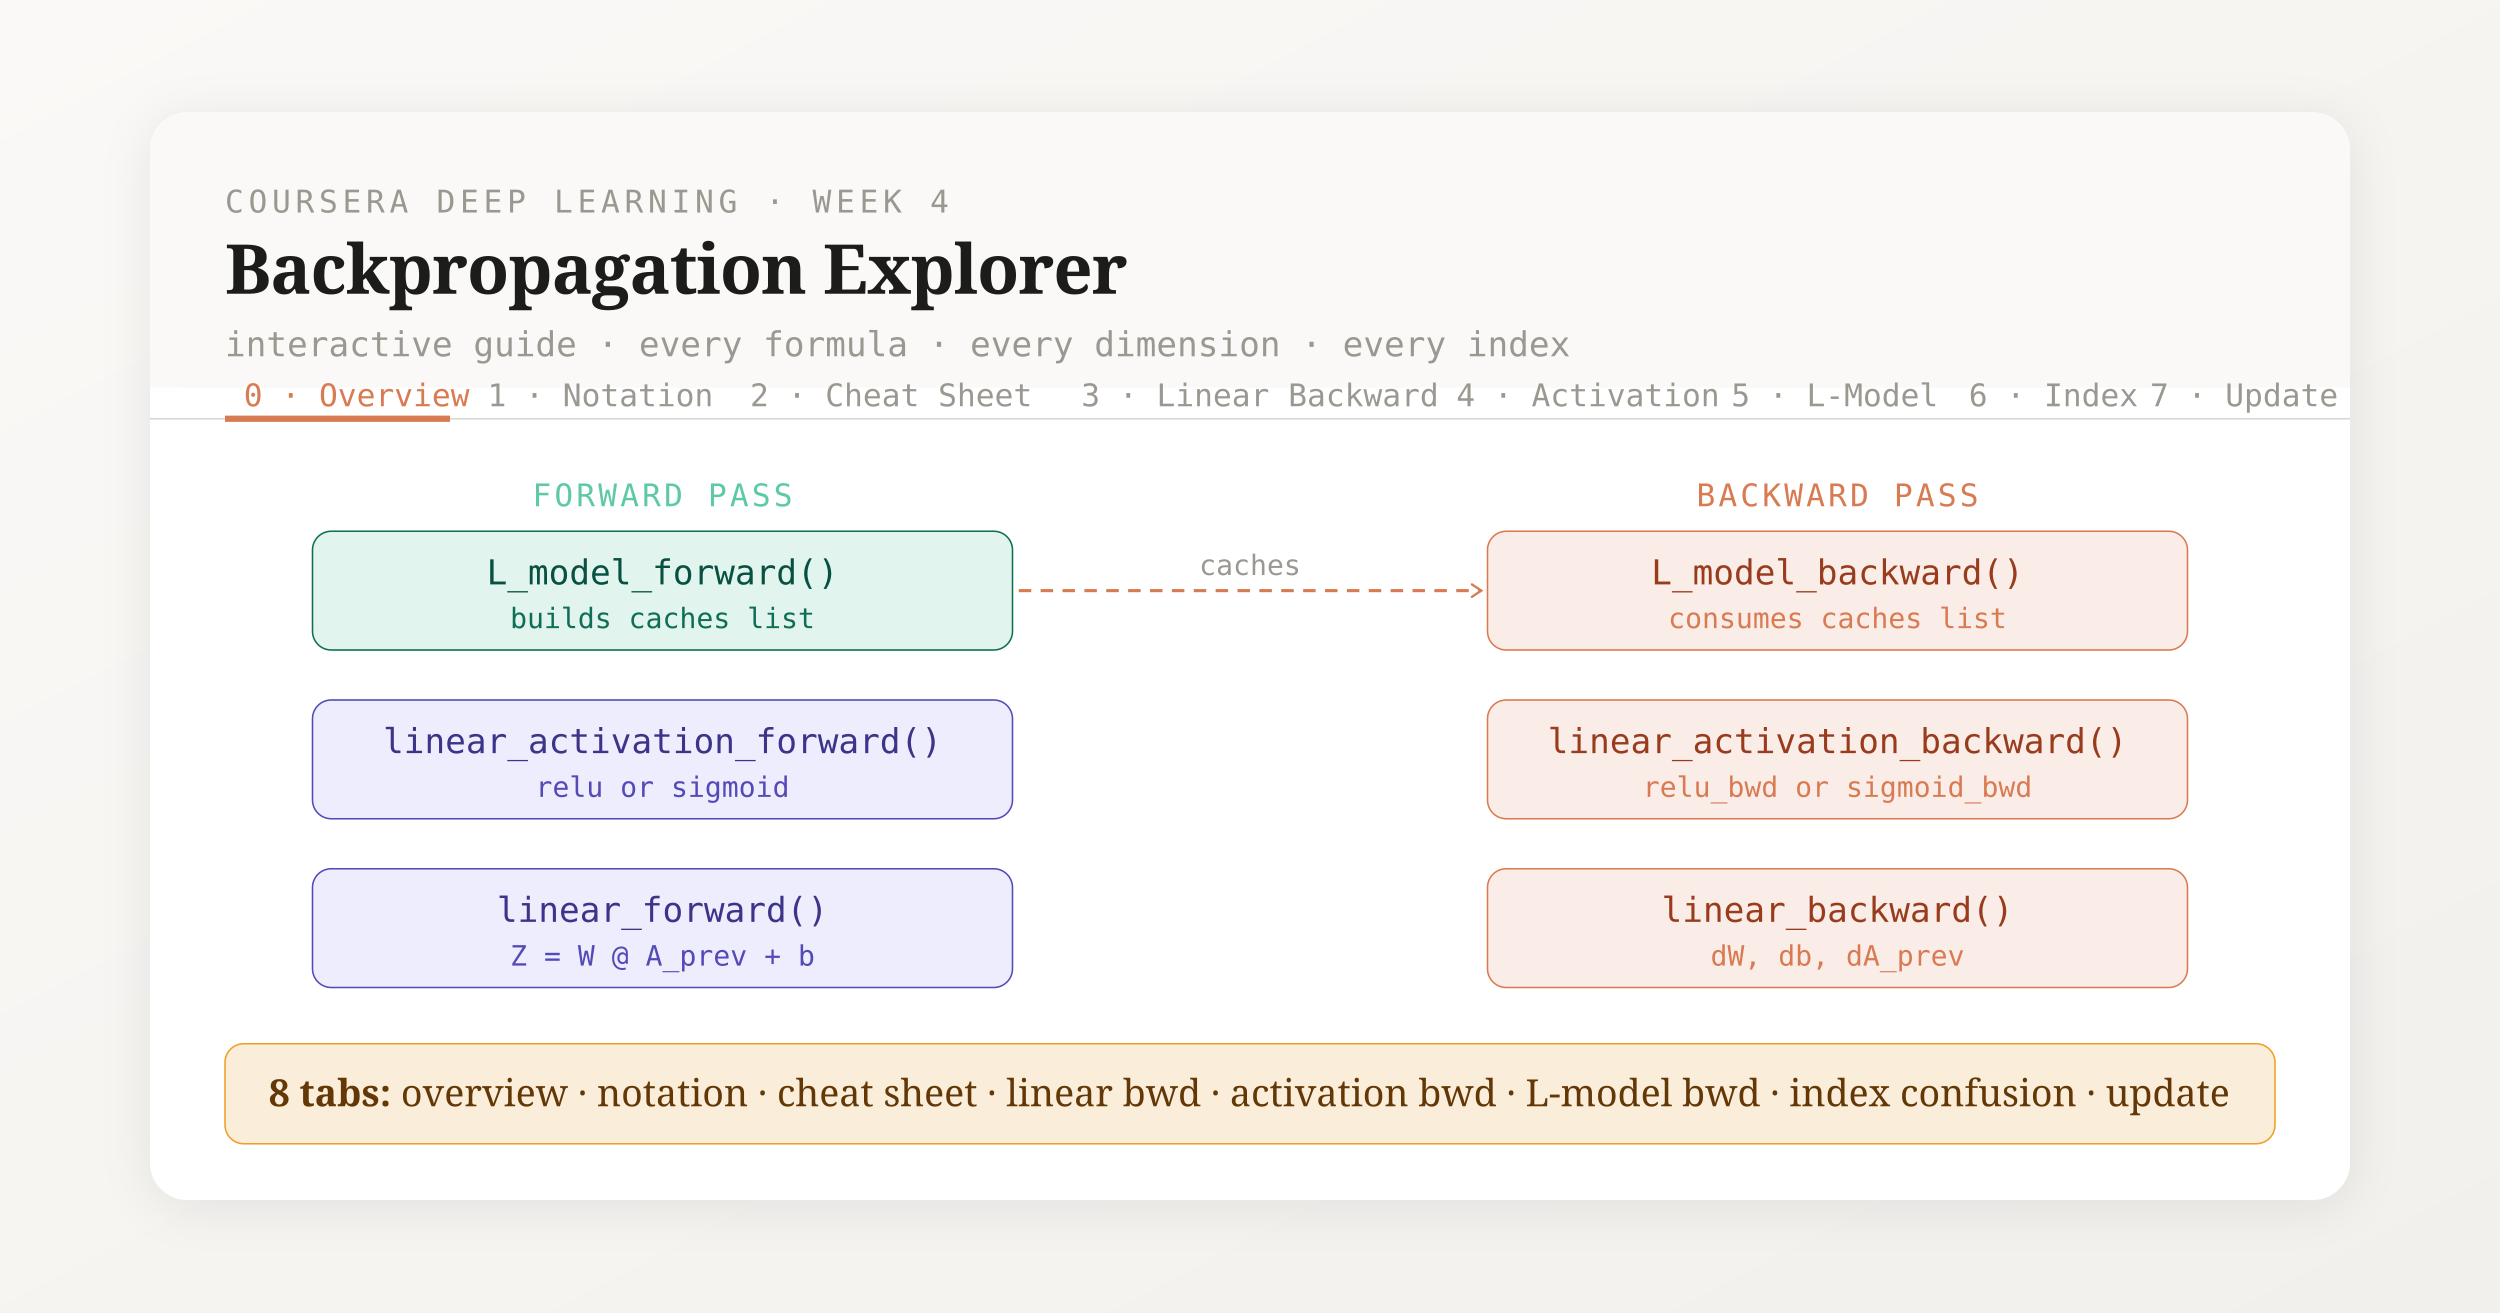
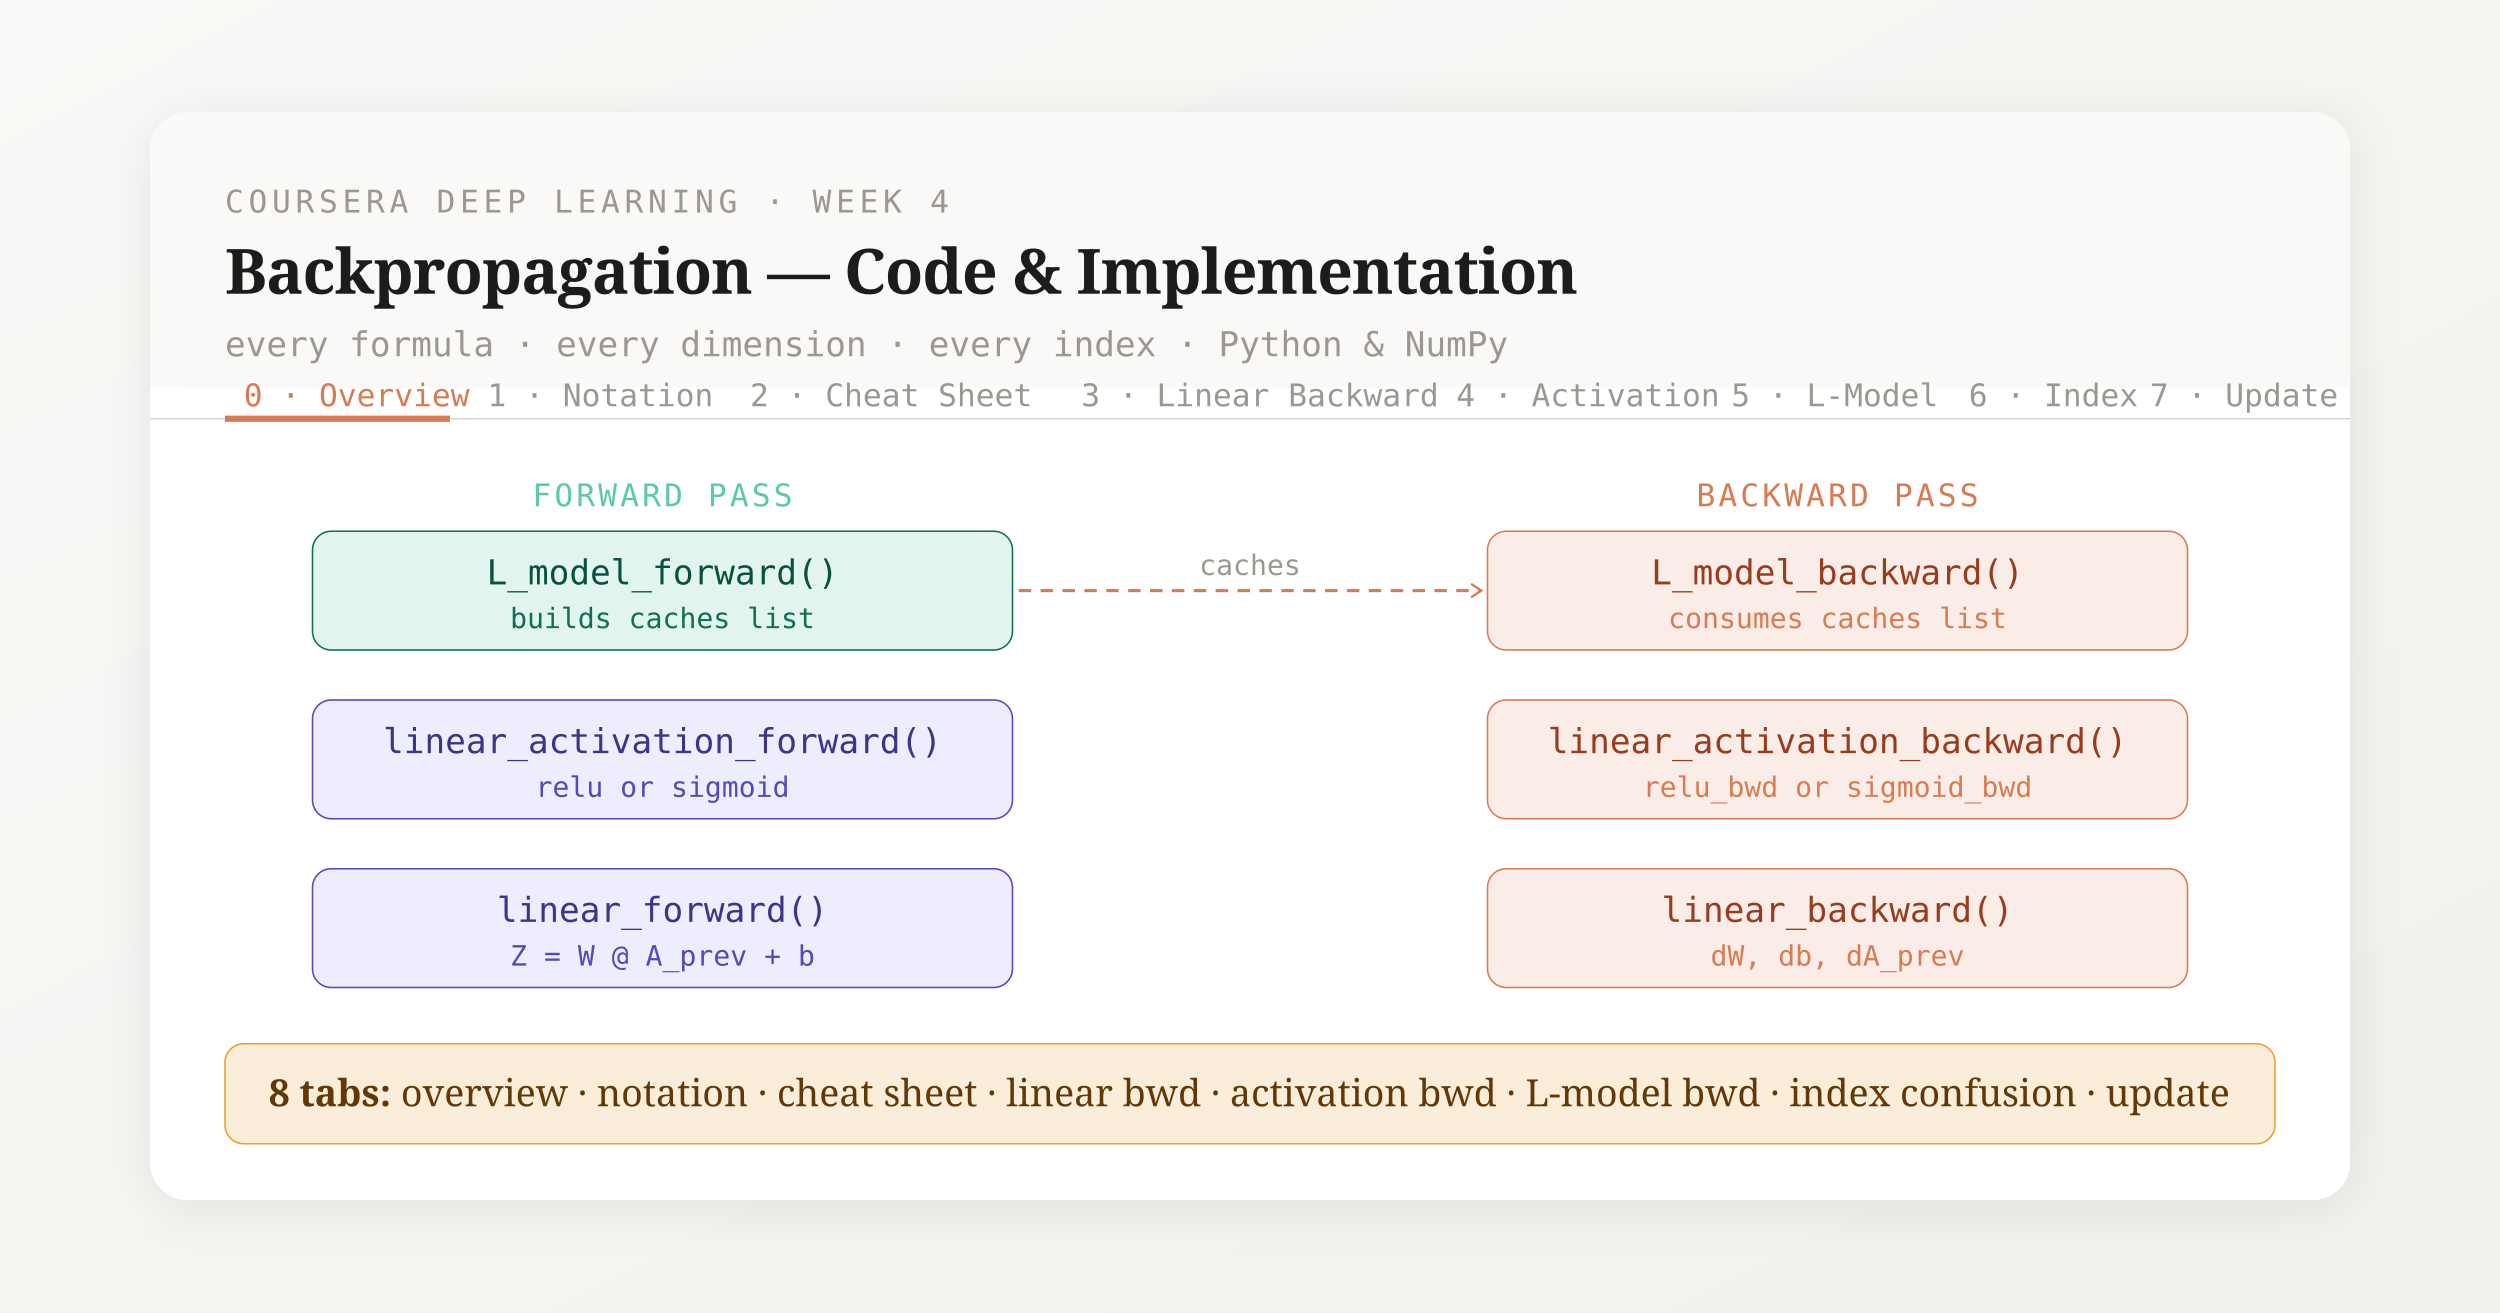
<svg xmlns="http://www.w3.org/2000/svg" width="800" height="420" viewBox="0 0 800 420">
  <defs>
    <linearGradient id="bg" x1="0%" y1="0%" x2="100%" y2="100%">
      <stop offset="0%" style="stop-color:#FAF9F7" />
      <stop offset="100%" style="stop-color:#F2F0EC" />
    </linearGradient>
  </defs>
  <rect width="800" height="420" fill="url(#bg)" />
  <rect x="48" y="36" width="704" height="348" rx="12" fill="#ffffff" filter="url(#s)" />
  <defs>
    <filter id="s">
      <feDropShadow dx="0" dy="2" stdDeviation="8" flood-color="#1C1C1A14" />
    </filter>
  </defs>
  <rect x="48" y="36" width="704" height="88" rx="12" fill="#FAF9F7" />
  <rect x="48" y="100" width="704" height="24" fill="#FAF9F7" />
  <text x="72" y="68" font-family="'IBM Plex Mono',monospace" font-size="10" fill="#9A9890" letter-spacing="1.5">COURSERA DEEP LEARNING · WEEK 4</text>
-   <text x="72" y="94" font-family="Georgia,serif" font-size="22" font-weight="600" fill="#1C1C1A" letter-spacing="-0.3">Backpropagation Explorer</text>
-   <text x="72" y="114" font-family="'IBM Plex Mono',monospace" font-size="11" fill="#9A9890">interactive guide · every formula · every dimension · every index</text>
+   <text x="72" y="94" font-family="Georgia,serif" font-size="20" font-weight="600" fill="#1C1C1A" letter-spacing="-0.3">Backpropagation — Code &amp; Implementation</text>
+   <text x="72" y="114" font-family="'IBM Plex Mono',monospace" font-size="11" fill="#9A9890">every formula · every dimension · every index · Python &amp; NumPy</text>
  <line x1="48" y1="134" x2="752" y2="134" stroke="#1C1C1A2E" stroke-width="0.5" />
  <rect x="72" y="118" width="72" height="17" rx="0" fill="none" />
  <line x1="72" y1="134" x2="144" y2="134" stroke="#D97B52" stroke-width="2" />
  <text x="78" y="130" font-family="'IBM Plex Mono',monospace" font-size="10" fill="#D97B52">0 · Overview</text>
  <text x="156" y="130" font-family="'IBM Plex Mono',monospace" font-size="10" fill="#9A9890">1 · Notation</text>
  <text x="240" y="130" font-family="'IBM Plex Mono',monospace" font-size="10" fill="#9A9890">2 · Cheat Sheet</text>
  <text x="346" y="130" font-family="'IBM Plex Mono',monospace" font-size="10" fill="#9A9890">3 · Linear Backward</text>
  <text x="466" y="130" font-family="'IBM Plex Mono',monospace" font-size="10" fill="#9A9890">4 · Activation</text>
  <text x="554" y="130" font-family="'IBM Plex Mono',monospace" font-size="10" fill="#9A9890">5 · L-Model</text>
  <text x="630" y="130" font-family="'IBM Plex Mono',monospace" font-size="10" fill="#9A9890">6 · Index</text>
  <text x="688" y="130" font-family="'IBM Plex Mono',monospace" font-size="10" fill="#9A9890">7 · Update</text>
  <text x="212" y="162" text-anchor="middle" font-family="'IBM Plex Mono',monospace" font-size="10" fill="#5DCAA5" letter-spacing="1">FORWARD PASS</text>
  <text x="588" y="162" text-anchor="middle" font-family="'IBM Plex Mono',monospace" font-size="10" fill="#D97B52" letter-spacing="1">BACKWARD PASS</text>
  <rect x="100" y="170" width="224" height="38" rx="6" fill="#E1F5EE" stroke="#0F6E56" stroke-width="0.5" />
  <text x="212" y="187" text-anchor="middle" font-family="'IBM Plex Mono',monospace" font-size="11" fill="#085041" font-weight="500">L_model_forward()</text>
  <text x="212" y="201" text-anchor="middle" font-family="'IBM Plex Mono',monospace" font-size="9" fill="#0F6E56">builds caches list</text>
  <rect x="100" y="224" width="224" height="38" rx="6" fill="#EEEDFE" stroke="#534AB7" stroke-width="0.5" />
  <text x="212" y="241" text-anchor="middle" font-family="'IBM Plex Mono',monospace" font-size="11" fill="#3C3489" font-weight="500">linear_activation_forward()</text>
  <text x="212" y="255" text-anchor="middle" font-family="'IBM Plex Mono',monospace" font-size="9" fill="#534AB7">relu or sigmoid</text>
  <rect x="100" y="278" width="224" height="38" rx="6" fill="#EEEDFE" stroke="#534AB7" stroke-width="0.5" />
  <text x="212" y="295" text-anchor="middle" font-family="'IBM Plex Mono',monospace" font-size="11" fill="#3C3489" font-weight="500">linear_forward()</text>
  <text x="212" y="309" text-anchor="middle" font-family="'IBM Plex Mono',monospace" font-size="9" fill="#534AB7">Z = W @ A_prev + b</text>
  <rect x="476" y="170" width="224" height="38" rx="6" fill="#FAECE7" stroke="#D97B52" stroke-width="0.5" />
  <text x="588" y="187" text-anchor="middle" font-family="'IBM Plex Mono',monospace" font-size="11" fill="#993C1D" font-weight="500">L_model_backward()</text>
  <text x="588" y="201" text-anchor="middle" font-family="'IBM Plex Mono',monospace" font-size="9" fill="#D97B52">consumes caches list</text>
  <rect x="476" y="224" width="224" height="38" rx="6" fill="#FAECE7" stroke="#D97B52" stroke-width="0.5" />
  <text x="588" y="241" text-anchor="middle" font-family="'IBM Plex Mono',monospace" font-size="11" fill="#993C1D" font-weight="500">linear_activation_backward()</text>
  <text x="588" y="255" text-anchor="middle" font-family="'IBM Plex Mono',monospace" font-size="9" fill="#D97B52">relu_bwd or sigmoid_bwd</text>
  <rect x="476" y="278" width="224" height="38" rx="6" fill="#FAECE7" stroke="#D97B52" stroke-width="0.5" />
  <text x="588" y="295" text-anchor="middle" font-family="'IBM Plex Mono',monospace" font-size="11" fill="#993C1D" font-weight="500">linear_backward()</text>
  <text x="588" y="309" text-anchor="middle" font-family="'IBM Plex Mono',monospace" font-size="9" fill="#D97B52">dW, db, dA_prev</text>
  <line x1="326" y1="189" x2="474" y2="189" stroke="#D97B52" stroke-width="1" stroke-dasharray="4 3" marker-end="url(#arr)" />
  <defs>
    <marker id="arr" viewBox="0 0 10 10" refX="8" refY="5" markerWidth="5" markerHeight="5" orient="auto">
      <path d="M2 1L8 5L2 9" fill="none" stroke="#D97B52" stroke-width="1.5" stroke-linecap="round" />
    </marker>
  </defs>
  <text x="400" y="184" text-anchor="middle" font-family="'IBM Plex Mono',monospace" font-size="9" fill="#9A9890">caches</text>
  <rect x="72" y="334" width="656" height="32" rx="6" fill="#FAEEDA" stroke="#EF9F27" stroke-width="0.5" />
  <text x="86" y="354" font-family="Georgia,serif" font-size="12" fill="#633806">
    <tspan font-weight="600">8 tabs:</tspan> overview · notation · cheat sheet · linear bwd · activation bwd · L-model bwd · index confusion · update</text>
</svg>
